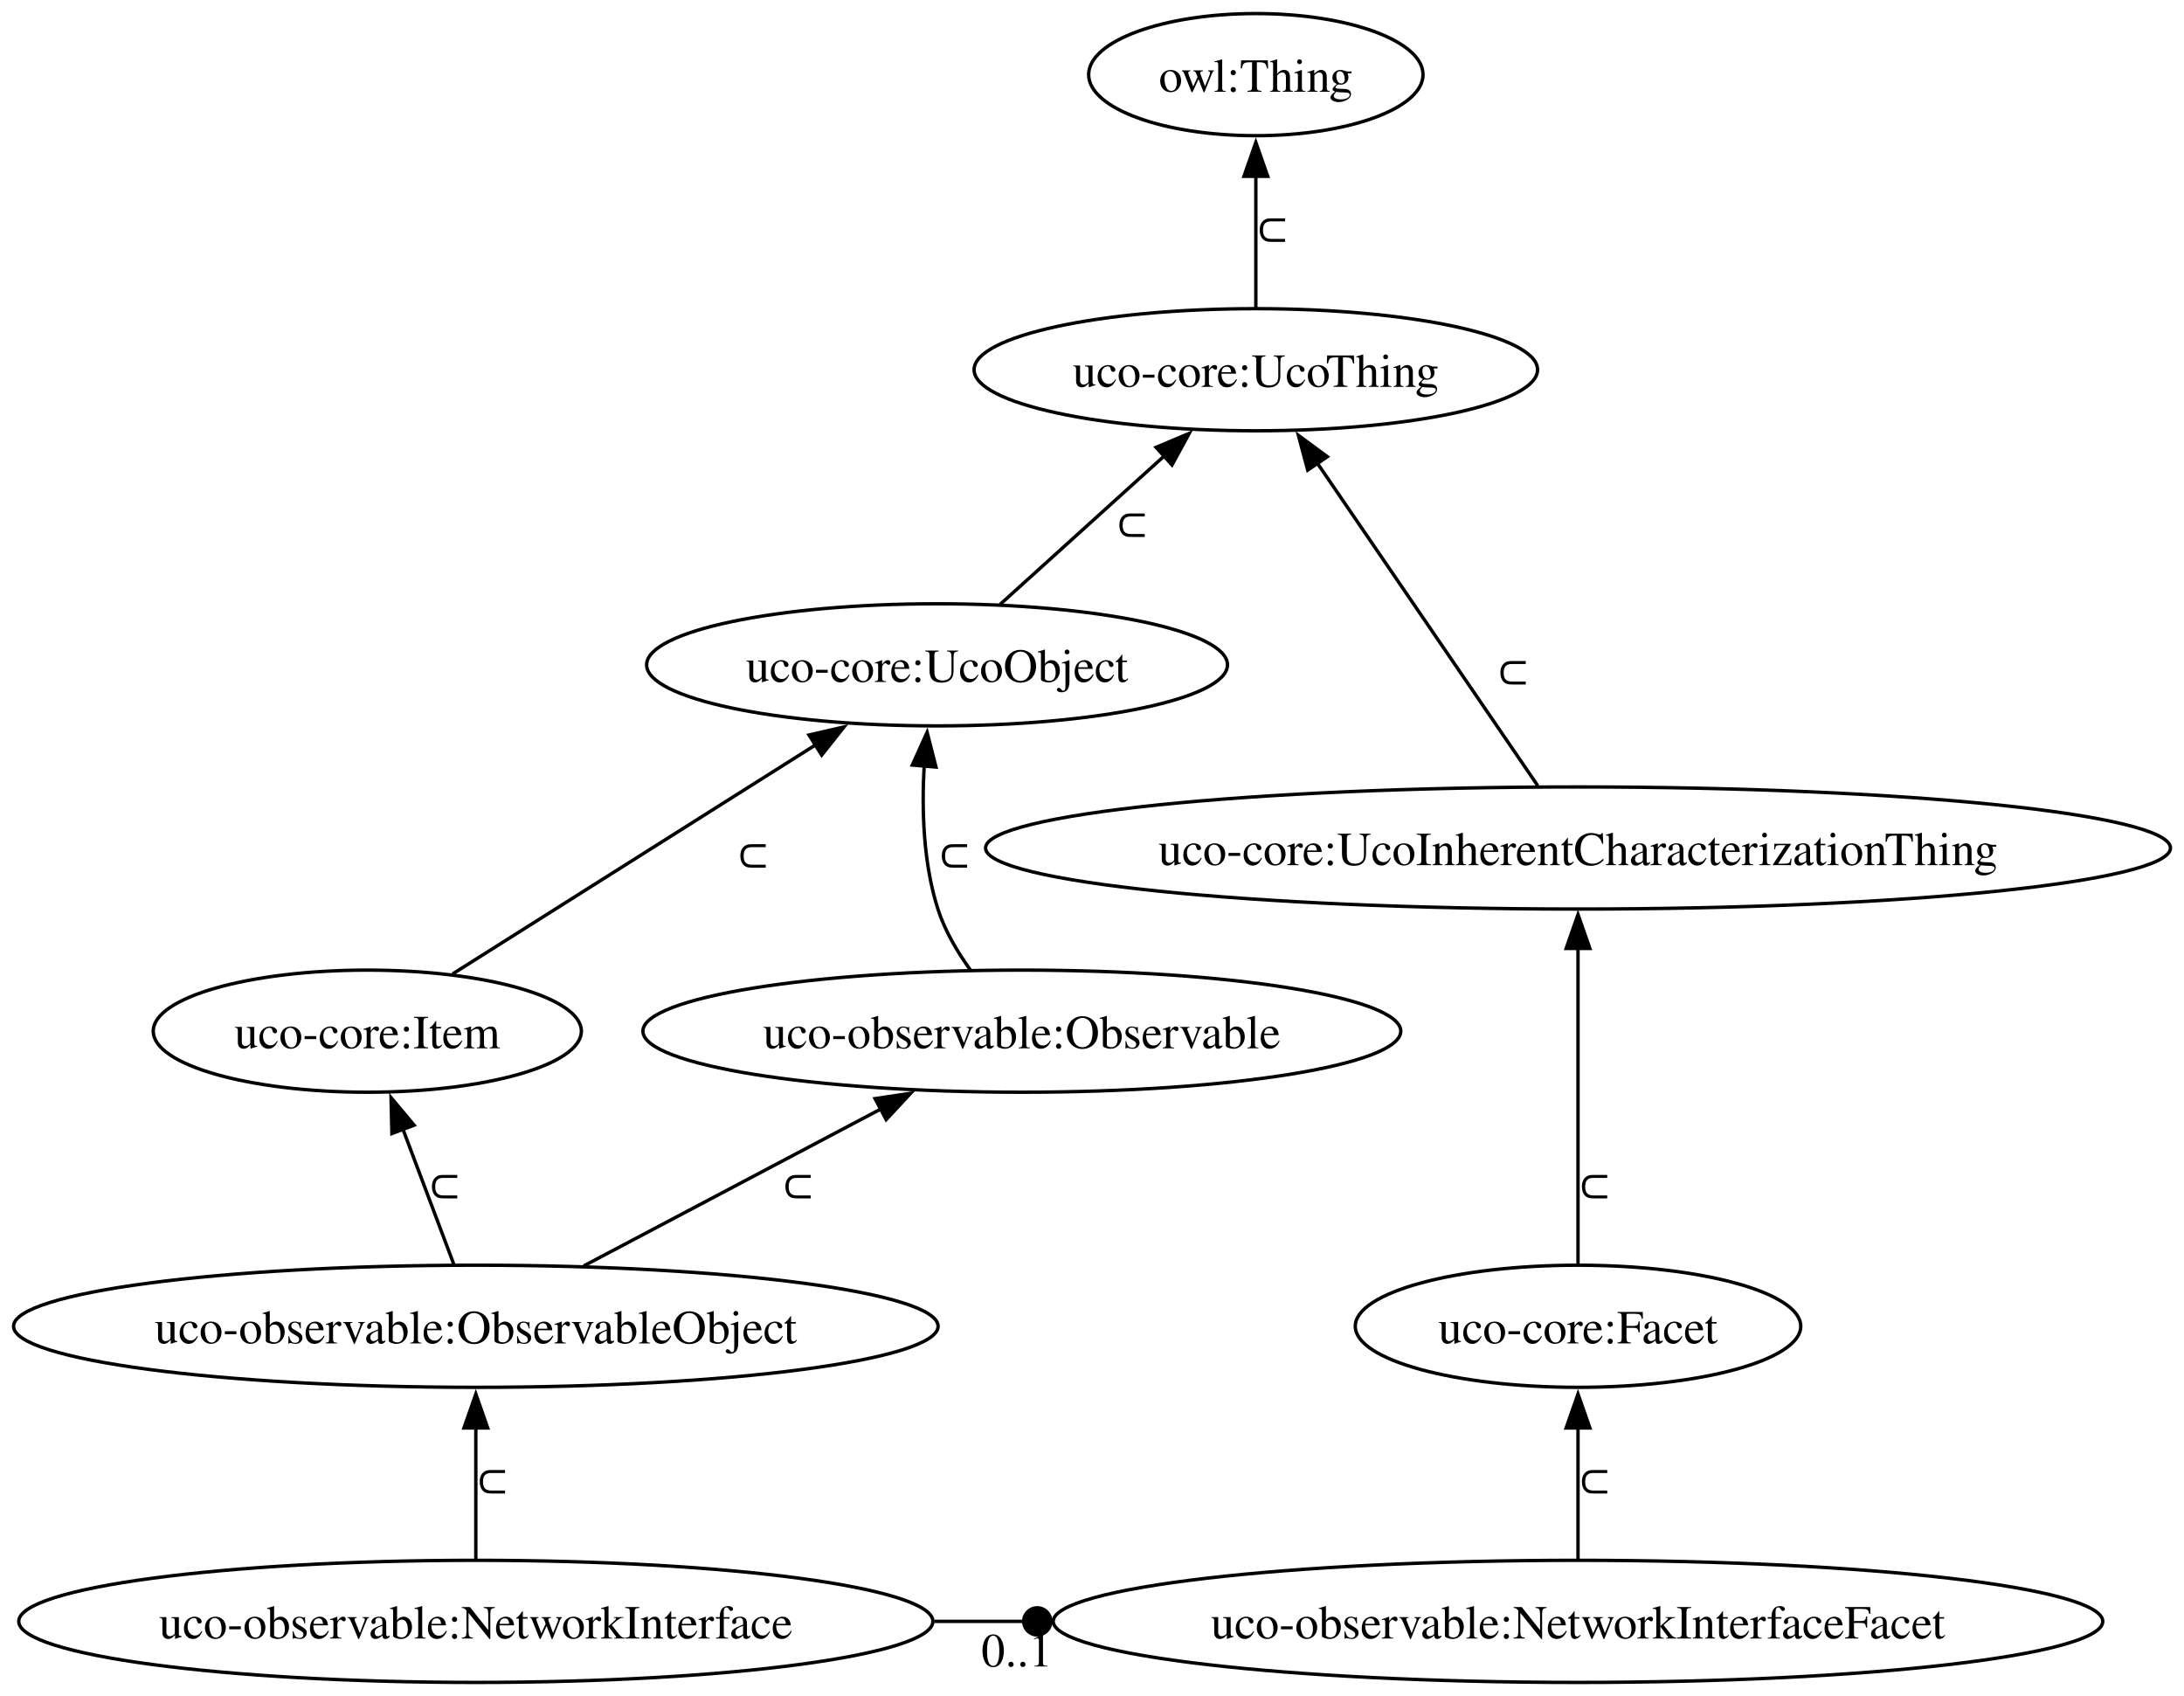
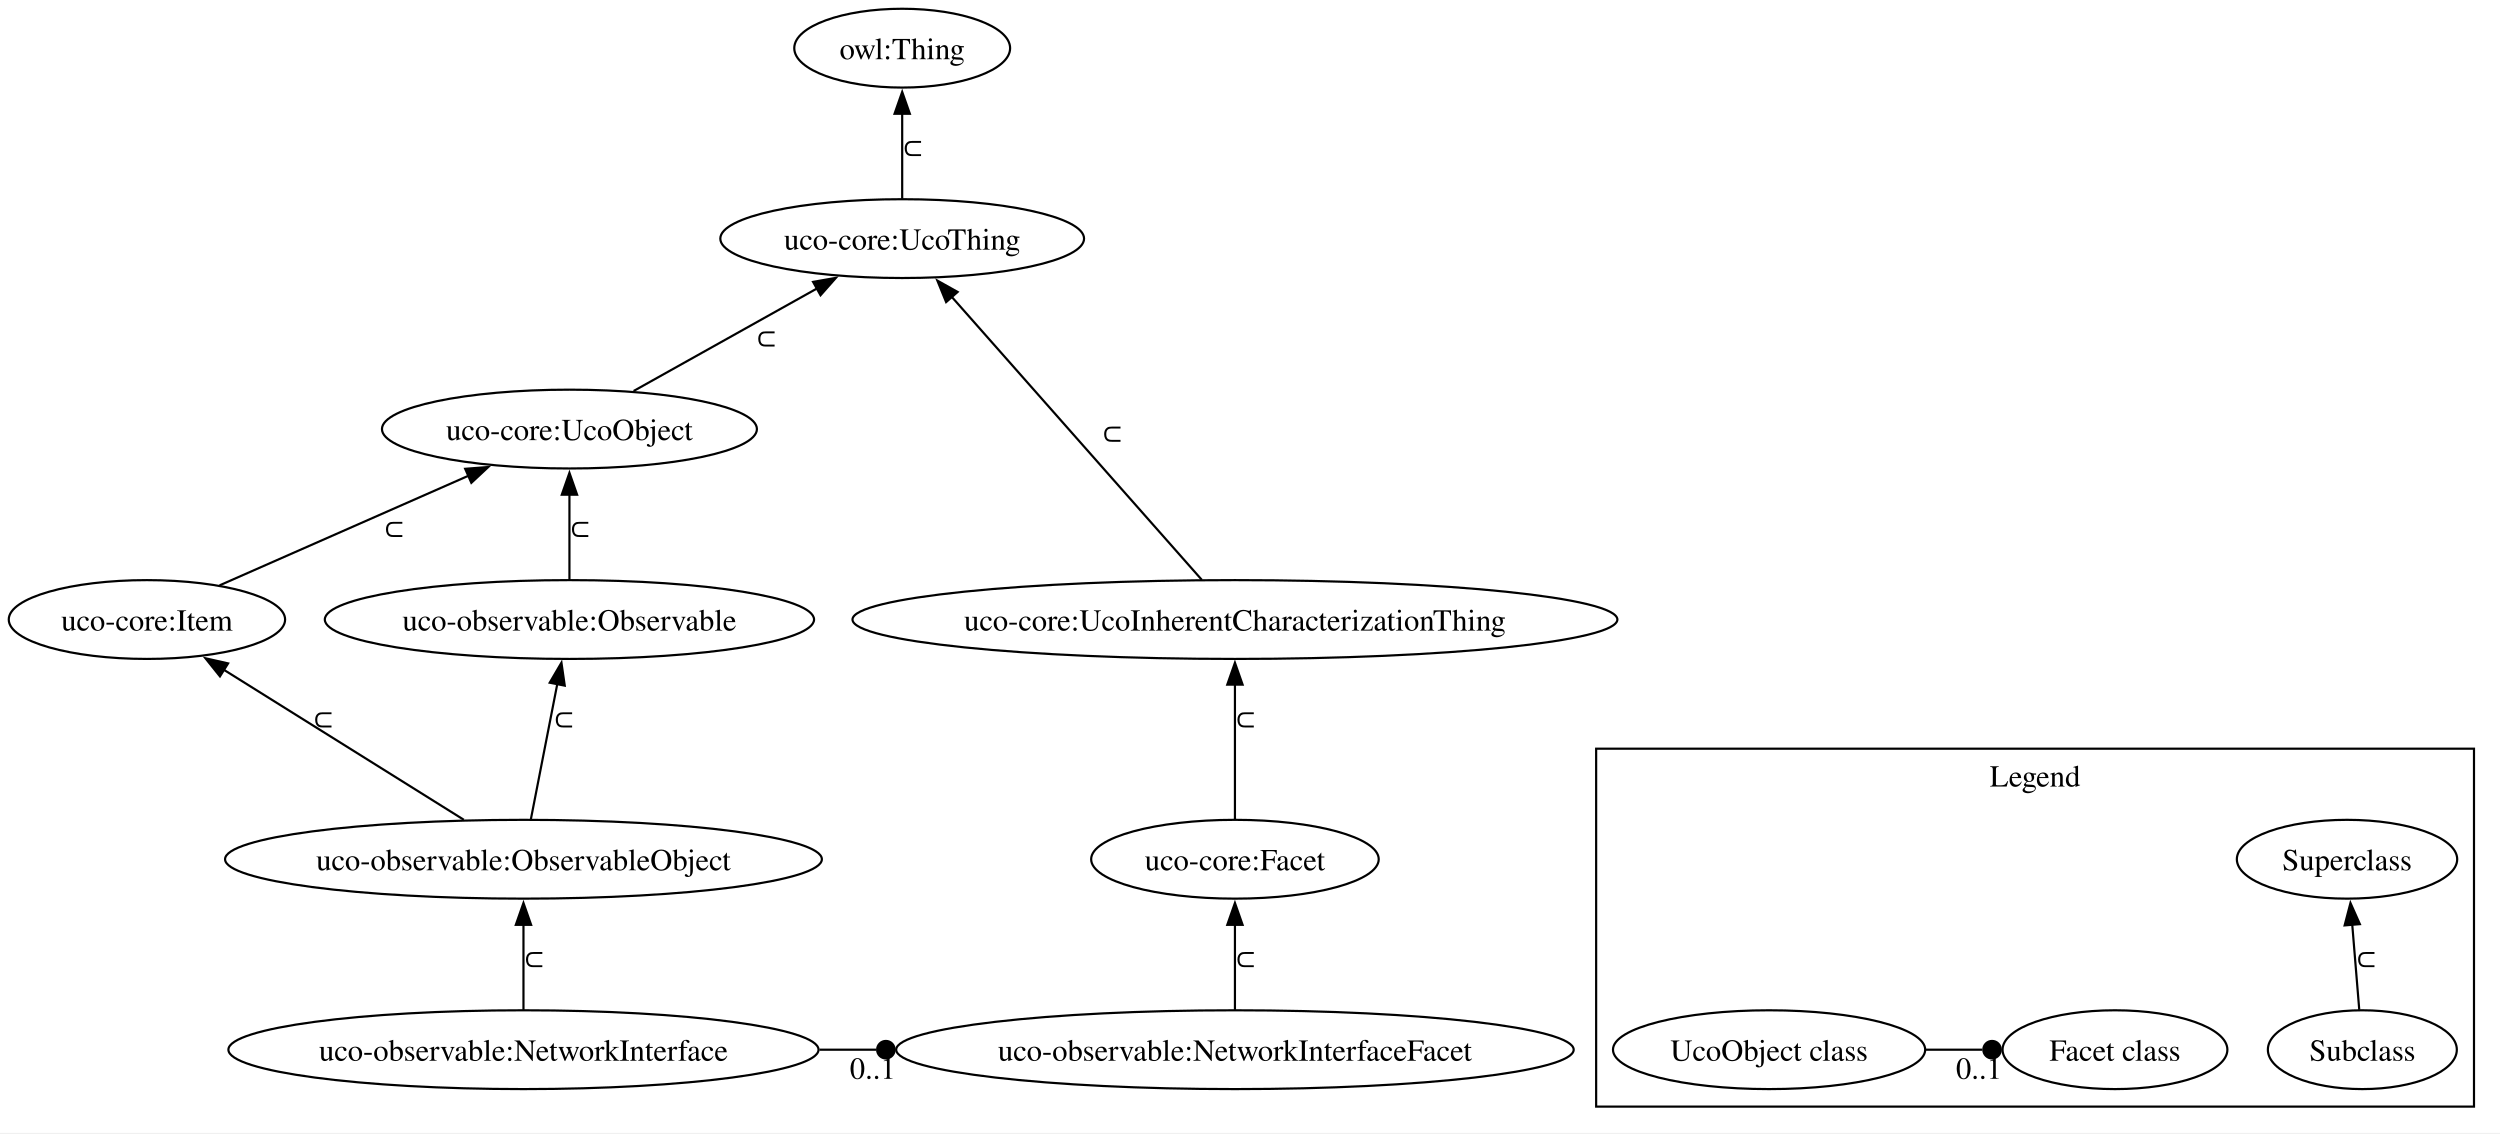
- <svg xmlns="http://www.w3.org/2000/svg" xmlns:xlink="http://www.w3.org/1999/xlink" width="644pt" height="500pt" viewBox="0.00 0.00 644.00 500.00">
-   <g id="graph0" class="graph" transform="scale(1 1) rotate(0) translate(4 496)">
-     <polygon fill="white" stroke="none" points="-4,4 -4,-496 640.01,-496 640.01,4 -4,4" />
+ <svg xmlns="http://www.w3.org/2000/svg" xmlns:xlink="http://www.w3.org/1999/xlink" width="1142pt" height="518pt" viewBox="0.00 0.00 1142.00 518.00">
+   <g id="graph0" class="graph" transform="scale(1 1) rotate(0) translate(4 513.5)">
+     <polygon fill="white" stroke="none" points="-4,4 -4,-513.5 1138.12,-513.5 1138.12,4 -4,4" />
+     <g id="clust2" class="cluster">
+       <polygon fill="none" stroke="black" points="725.12,-8 725.12,-171.5 1126.12,-171.5 1126.12,-8 725.12,-8" />
+       <text xml:space="preserve" text-anchor="middle" x="925.62" y="-154.2" font-family="Times,serif" font-size="14.00">Legend</text>
+     </g>
    <g id="node1" class="node">
      <g id="a_node1">
        <a xlink:title="http://www.w3.org/2002/07/owl#Thing">
-           <ellipse fill="none" stroke="black" cx="366.31" cy="-474" rx="49.3" ry="18" />
-           <text xml:space="preserve" text-anchor="middle" x="366.31" y="-468.95" font-family="Times,serif" font-size="14.00">owl:Thing</text>
+           <ellipse fill="none" stroke="black" cx="408.12" cy="-491.5" rx="49.3" ry="18" />
+           <text xml:space="preserve" text-anchor="middle" x="408.12" y="-486.45" font-family="Times,serif" font-size="14.00">owl:Thing</text>
        </a>
      </g>
    </g>
    <g id="node2" class="node">
      <g id="a_node2">
        <a xlink:title="https://ontology.unifiedcyberontology.org/uco/core/Facet">
-           <ellipse fill="none" stroke="black" cx="461.31" cy="-105" rx="65.68" ry="18" />
-           <text xml:space="preserve" text-anchor="middle" x="461.31" y="-99.95" font-family="Times,serif" font-size="14.00">uco-core:Facet</text>
+           <ellipse fill="none" stroke="black" cx="560.12" cy="-121" rx="65.68" ry="18" />
+           <text xml:space="preserve" text-anchor="middle" x="560.12" y="-115.95" font-family="Times,serif" font-size="14.00">uco-core:Facet</text>
        </a>
      </g>
    </g>
    <g id="node4" class="node">
      <g id="a_node4">
        <a xlink:title="https://ontology.unifiedcyberontology.org/uco/core/UcoInherentCharacterizationThing">
-           <ellipse fill="none" stroke="black" cx="461.31" cy="-246" rx="174.7" ry="18" />
-           <text xml:space="preserve" text-anchor="middle" x="461.31" y="-240.95" font-family="Times,serif" font-size="14.00">uco-core:UcoInherentCharacterizationThing</text>
+           <ellipse fill="none" stroke="black" cx="560.12" cy="-230.5" rx="174.7" ry="18" />
+           <text xml:space="preserve" text-anchor="middle" x="560.12" y="-225.45" font-family="Times,serif" font-size="14.00">uco-core:UcoInherentCharacterizationThing</text>
        </a>
      </g>
    </g>
    <g id="edge1" class="edge">
-       <path fill="none" stroke="black" d="M461.31,-123.32C461.31,-146.65 461.31,-188.47 461.31,-216.47" />
-       <polygon fill="black" stroke="black" points="457.81,-216.38 461.31,-226.38 464.81,-216.38 457.81,-216.38" />
-       <text xml:space="preserve" text-anchor="middle" x="466.19" y="-142.7" font-family="Times,serif" font-size="14.00">⊂</text>
+       <path fill="none" stroke="black" d="M560.12,-139.27C560.12,-155.88 560.12,-181.3 560.12,-200.93" />
+       <polygon fill="black" stroke="black" points="556.62,-200.76 560.12,-210.76 563.62,-200.76 556.62,-200.76" />
+       <text xml:space="preserve" text-anchor="middle" x="565" y="-181.2" font-family="Times,serif" font-size="14.00">⊂</text>
    </g>
    <g id="node3" class="node">
      <g id="a_node3">
        <a xlink:title="https://ontology.unifiedcyberontology.org/uco/core/Item">
-           <ellipse fill="none" stroke="black" cx="104.31" cy="-192" rx="63.12" ry="18" />
-           <text xml:space="preserve" text-anchor="middle" x="104.31" y="-186.95" font-family="Times,serif" font-size="14.00">uco-core:Item</text>
+           <ellipse fill="none" stroke="black" cx="63.12" cy="-230.5" rx="63.12" ry="18" />
+           <text xml:space="preserve" text-anchor="middle" x="63.12" y="-225.45" font-family="Times,serif" font-size="14.00">uco-core:Item</text>
        </a>
      </g>
    </g>
    <g id="node5" class="node">
      <g id="a_node5">
        <a xlink:title="https://ontology.unifiedcyberontology.org/uco/core/UcoObject">
-           <ellipse fill="none" stroke="black" cx="272.31" cy="-300" rx="85.64" ry="18" />
-           <text xml:space="preserve" text-anchor="middle" x="272.31" y="-294.95" font-family="Times,serif" font-size="14.00">uco-core:UcoObject</text>
+           <ellipse fill="none" stroke="black" cx="256.12" cy="-317.5" rx="85.64" ry="18" />
+           <text xml:space="preserve" text-anchor="middle" x="256.12" y="-312.45" font-family="Times,serif" font-size="14.00">uco-core:UcoObject</text>
        </a>
      </g>
    </g>
    <g id="edge2" class="edge">
-       <path fill="none" stroke="black" d="M129.46,-208.87C157.92,-226.82 204.47,-256.2 236.66,-276.51" />
-       <polygon fill="black" stroke="black" points="234.55,-279.31 244.88,-281.69 238.29,-273.39 234.55,-279.31" />
-       <text xml:space="preserve" text-anchor="middle" x="218.05" y="-240.2" font-family="Times,serif" font-size="14.00">⊂</text>
+       <path fill="none" stroke="black" d="M96.3,-246.11C127.65,-259.92 174.97,-280.76 209.99,-296.18" />
+       <polygon fill="black" stroke="black" points="208.49,-299.35 219.05,-300.17 211.31,-292.94 208.49,-299.35" />
+       <text xml:space="preserve" text-anchor="middle" x="176.05" y="-268.2" font-family="Times,serif" font-size="14.00">⊂</text>
    </g>
    <g id="node6" class="node">
      <g id="a_node6">
        <a xlink:title="https://ontology.unifiedcyberontology.org/uco/core/UcoThing">
-           <ellipse fill="none" stroke="black" cx="366.31" cy="-387" rx="83.08" ry="18" />
-           <text xml:space="preserve" text-anchor="middle" x="366.31" y="-381.95" font-family="Times,serif" font-size="14.00">uco-core:UcoThing</text>
+           <ellipse fill="none" stroke="black" cx="408.12" cy="-404.5" rx="83.08" ry="18" />
+           <text xml:space="preserve" text-anchor="middle" x="408.12" y="-399.45" font-family="Times,serif" font-size="14.00">uco-core:UcoThing</text>
        </a>
      </g>
    </g>
    <g id="edge3" class="edge">
-       <path fill="none" stroke="black" d="M449.47,-264.32C433.1,-288.28 403.4,-331.73 384.28,-359.7" />
-       <polygon fill="black" stroke="black" points="381.61,-357.41 378.86,-367.65 387.39,-361.36 381.61,-357.41" />
-       <text xml:space="preserve" text-anchor="middle" x="442.16" y="-294.2" font-family="Times,serif" font-size="14.00">⊂</text>
+       <path fill="none" stroke="black" d="M544.99,-248.62C518.13,-279.01 462,-342.53 430.61,-378.06" />
+       <polygon fill="black" stroke="black" points="428.19,-375.5 424.19,-385.31 433.44,-380.14 428.19,-375.5" />
+       <text xml:space="preserve" text-anchor="middle" x="504.11" y="-311.7" font-family="Times,serif" font-size="14.00">⊂</text>
    </g>
    <g id="edge4" class="edge">
-       <path fill="none" stroke="black" d="M290.88,-317.79C304.79,-330.37 324.01,-347.75 339.57,-361.82" />
-       <polygon fill="black" stroke="black" points="336.89,-364.12 346.66,-368.23 341.59,-358.92 336.89,-364.12" />
-       <text xml:space="preserve" text-anchor="middle" x="329.81" y="-337.7" font-family="Times,serif" font-size="14.00">⊂</text>
+       <path fill="none" stroke="black" d="M285.43,-334.89C309.27,-348.22 343.11,-367.14 369.22,-381.74" />
+       <polygon fill="black" stroke="black" points="367.41,-384.74 377.84,-386.57 370.82,-378.63 367.41,-384.74" />
+       <text xml:space="preserve" text-anchor="middle" x="346.1" y="-355.2" font-family="Times,serif" font-size="14.00">⊂</text>
    </g>
    <g id="edge5" class="edge">
-       <path fill="none" stroke="black" d="M366.31,-405.2C366.31,-416.42 366.31,-431.33 366.31,-444.31" />
-       <polygon fill="black" stroke="black" points="362.81,-444.02 366.31,-454.02 369.81,-444.02 362.81,-444.02" />
-       <text xml:space="preserve" text-anchor="middle" x="371.19" y="-424.7" font-family="Times,serif" font-size="14.00">⊂</text>
+       <path fill="none" stroke="black" d="M408.12,-422.7C408.12,-433.92 408.12,-448.83 408.12,-461.81" />
+       <polygon fill="black" stroke="black" points="404.62,-461.52 408.12,-471.52 411.62,-461.52 404.62,-461.52" />
+       <text xml:space="preserve" text-anchor="middle" x="413" y="-442.2" font-family="Times,serif" font-size="14.00">⊂</text>
    </g>
    <g id="node7" class="node">
      <g id="a_node7">
        <a xlink:title="https://ontology.unifiedcyberontology.org/uco/observable/NetworkInterface">
-           <ellipse fill="none" stroke="black" cx="136.31" cy="-18" rx="134.78" ry="18" />
-           <text xml:space="preserve" text-anchor="middle" x="136.31" y="-12.95" font-family="Times,serif" font-size="14.00">uco-observable:NetworkInterface</text>
+           <ellipse fill="none" stroke="black" cx="235.12" cy="-34" rx="134.78" ry="18" />
+           <text xml:space="preserve" text-anchor="middle" x="235.12" y="-28.95" font-family="Times,serif" font-size="14.00">uco-observable:NetworkInterface</text>
        </a>
      </g>
    </g>
    <g id="node8" class="node">
      <g id="a_node8">
        <a xlink:title="https://ontology.unifiedcyberontology.org/uco/observable/NetworkInterfaceFacet">
-           <ellipse fill="none" stroke="black" cx="461.31" cy="-18" rx="154.74" ry="18" />
-           <text xml:space="preserve" text-anchor="middle" x="461.31" y="-12.95" font-family="Times,serif" font-size="14.00">uco-observable:NetworkInterfaceFacet</text>
+           <ellipse fill="none" stroke="black" cx="560.12" cy="-34" rx="154.74" ry="18" />
+           <text xml:space="preserve" text-anchor="middle" x="560.12" y="-28.95" font-family="Times,serif" font-size="14.00">uco-observable:NetworkInterfaceFacet</text>
        </a>
      </g>
    </g>
    <g id="edge7" class="edge">
-       <path fill="none" stroke="black" d="M271.52,-18C280.14,-18 288.76,-18 297.38,-18" />
-       <ellipse fill="black" stroke="black" cx="301.86" cy="-18" rx="4" ry="4" />
-       <text xml:space="preserve" text-anchor="middle" x="295.86" y="-4.7" font-family="Times,serif" font-size="14.00">0..1</text>
+       <path fill="none" stroke="black" d="M370.33,-34C378.95,-34 387.57,-34 396.19,-34" />
+       <ellipse fill="black" stroke="black" cx="400.67" cy="-34" rx="4" ry="4" />
+       <text xml:space="preserve" text-anchor="middle" x="394.67" y="-20.7" font-family="Times,serif" font-size="14.00">0..1</text>
    </g>
    <g id="node10" class="node">
      <g id="a_node10">
        <a xlink:title="https://ontology.unifiedcyberontology.org/uco/observable/ObservableObject">
-           <ellipse fill="none" stroke="black" cx="136.31" cy="-105" rx="136.31" ry="18" />
-           <text xml:space="preserve" text-anchor="middle" x="136.31" y="-99.95" font-family="Times,serif" font-size="14.00">uco-observable:ObservableObject</text>
+           <ellipse fill="none" stroke="black" cx="235.12" cy="-121" rx="136.31" ry="18" />
+           <text xml:space="preserve" text-anchor="middle" x="235.12" y="-115.95" font-family="Times,serif" font-size="14.00">uco-observable:ObservableObject</text>
        </a>
      </g>
    </g>
    <g id="edge6" class="edge">
-       <path fill="none" stroke="black" d="M136.31,-36.2C136.31,-47.42 136.31,-62.33 136.31,-75.31" />
-       <polygon fill="black" stroke="black" points="132.81,-75.02 136.31,-85.02 139.81,-75.02 132.81,-75.02" />
-       <text xml:space="preserve" text-anchor="middle" x="141.19" y="-55.7" font-family="Times,serif" font-size="14.00">⊂</text>
+       <path fill="none" stroke="black" d="M235.12,-52.2C235.12,-63.42 235.12,-78.33 235.12,-91.31" />
+       <polygon fill="black" stroke="black" points="231.62,-91.02 235.12,-101.02 238.62,-91.02 231.62,-91.02" />
+       <text xml:space="preserve" text-anchor="middle" x="240" y="-71.7" font-family="Times,serif" font-size="14.00">⊂</text>
    </g>
    <g id="edge8" class="edge">
-       <path fill="none" stroke="black" d="M461.31,-36.2C461.31,-47.42 461.31,-62.33 461.31,-75.31" />
-       <polygon fill="black" stroke="black" points="457.81,-75.02 461.31,-85.02 464.81,-75.02 457.81,-75.02" />
-       <text xml:space="preserve" text-anchor="middle" x="466.19" y="-55.7" font-family="Times,serif" font-size="14.00">⊂</text>
+       <path fill="none" stroke="black" d="M560.12,-52.2C560.12,-63.42 560.12,-78.33 560.12,-91.31" />
+       <polygon fill="black" stroke="black" points="556.62,-91.02 560.12,-101.02 563.62,-91.02 556.62,-91.02" />
+       <text xml:space="preserve" text-anchor="middle" x="565" y="-71.7" font-family="Times,serif" font-size="14.00">⊂</text>
    </g>
    <g id="node9" class="node">
      <g id="a_node9">
        <a xlink:title="https://ontology.unifiedcyberontology.org/uco/observable/Observable">
-           <ellipse fill="none" stroke="black" cx="297.31" cy="-192" rx="111.74" ry="18" />
-           <text xml:space="preserve" text-anchor="middle" x="297.31" y="-186.95" font-family="Times,serif" font-size="14.00">uco-observable:Observable</text>
+           <ellipse fill="none" stroke="black" cx="256.12" cy="-230.5" rx="111.74" ry="18" />
+           <text xml:space="preserve" text-anchor="middle" x="256.12" y="-225.45" font-family="Times,serif" font-size="14.00">uco-observable:Observable</text>
        </a>
      </g>
    </g>
    <g id="edge9" class="edge">
-       <path fill="none" stroke="black" d="M282.16,-210.02C278.27,-215.4 274.6,-221.62 272.56,-228 268.25,-241.48 267.76,-257.16 268.52,-270.34" />
-       <polygon fill="black" stroke="black" points="265.02,-270.46 269.38,-280.11 271.99,-269.85 265.02,-270.46" />
-       <text xml:space="preserve" text-anchor="middle" x="277.44" y="-240.2" font-family="Times,serif" font-size="14.00">⊂</text>
+       <path fill="none" stroke="black" d="M256.12,-248.7C256.12,-259.92 256.12,-274.83 256.12,-287.81" />
+       <polygon fill="black" stroke="black" points="252.62,-287.52 256.12,-297.52 259.62,-287.52 252.62,-287.52" />
+       <text xml:space="preserve" text-anchor="middle" x="261" y="-268.2" font-family="Times,serif" font-size="14.00">⊂</text>
    </g>
    <g id="edge10" class="edge">
-       <path fill="none" stroke="black" d="M129.84,-123.2C125.5,-134.72 119.69,-150.14 114.71,-163.37" />
-       <polygon fill="black" stroke="black" points="111.56,-161.82 111.31,-172.41 118.11,-164.28 111.56,-161.82" />
-       <text xml:space="preserve" text-anchor="middle" x="127.1" y="-142.7" font-family="Times,serif" font-size="14.00">⊂</text>
+       <path fill="none" stroke="black" d="M207.87,-139.03C178.17,-157.6 130.56,-187.35 98.11,-207.63" />
+       <polygon fill="black" stroke="black" points="96.48,-204.53 89.85,-212.8 100.19,-210.46 96.48,-204.53" />
+       <text xml:space="preserve" text-anchor="middle" x="143.7" y="-181.2" font-family="Times,serif" font-size="14.00">⊂</text>
    </g>
    <g id="edge11" class="edge">
-       <path fill="none" stroke="black" d="M168.12,-122.79C193.23,-136.05 228.46,-154.65 255.79,-169.08" />
-       <polygon fill="black" stroke="black" points="254.03,-172.11 264.51,-173.68 257.3,-165.92 254.03,-172.11" />
-       <text xml:space="preserve" text-anchor="middle" x="231.33" y="-142.7" font-family="Times,serif" font-size="14.00">⊂</text>
+       <path fill="none" stroke="black" d="M238.5,-139.27C241.76,-155.96 246.75,-181.54 250.6,-201.21" />
+       <polygon fill="black" stroke="black" points="247.11,-201.64 252.47,-210.79 253.98,-200.3 247.11,-201.64" />
+       <text xml:space="preserve" text-anchor="middle" x="253.61" y="-181.2" font-family="Times,serif" font-size="14.00">⊂</text>
+     </g>
+     <g id="node11" class="node">
+       <ellipse fill="none" stroke="black" cx="804.12" cy="-34" rx="71.31" ry="18" />
+       <text xml:space="preserve" text-anchor="middle" x="804.12" y="-28.95" font-family="Times,serif" font-size="14.00">UcoObject class</text>
+     </g>
+     <g id="node12" class="node">
+       <ellipse fill="none" stroke="black" cx="962.12" cy="-34" rx="51.35" ry="18" />
+       <text xml:space="preserve" text-anchor="middle" x="962.12" y="-28.95" font-family="Times,serif" font-size="14.00">Facet class</text>
+     </g>
+     <g id="edge12" class="edge">
+       <path fill="none" stroke="black" d="M875.72,-34C884.32,-34 892.92,-34 901.52,-34" />
+       <ellipse fill="black" stroke="black" cx="905.98" cy="-34" rx="4" ry="4" />
+       <text xml:space="preserve" text-anchor="middle" x="899.98" y="-20.7" font-family="Times,serif" font-size="14.00">0..1</text>
+     </g>
+     <g id="node13" class="node">
+       <ellipse fill="none" stroke="black" cx="1075.12" cy="-34" rx="43.16" ry="18" />
+       <text xml:space="preserve" text-anchor="middle" x="1075.12" y="-28.95" font-family="Times,serif" font-size="14.00">Subclass</text>
+     </g>
+     <g id="node14" class="node">
+       <ellipse fill="none" stroke="black" cx="1068.12" cy="-121" rx="50.33" ry="18" />
+       <text xml:space="preserve" text-anchor="middle" x="1068.12" y="-115.95" font-family="Times,serif" font-size="14.00">Superclass</text>
+     </g>
+     <g id="edge13" class="edge">
+       <path fill="none" stroke="black" d="M1073.71,-52.2C1072.78,-63.42 1071.55,-78.33 1070.49,-91.31" />
+       <polygon fill="black" stroke="black" points="1067.02,-90.77 1069.69,-101.02 1073.99,-91.35 1067.02,-90.77" />
+       <text xml:space="preserve" text-anchor="middle" x="1076.92" y="-71.7" font-family="Times,serif" font-size="14.00">⊂</text>
    </g>
  </g>
</svg>
